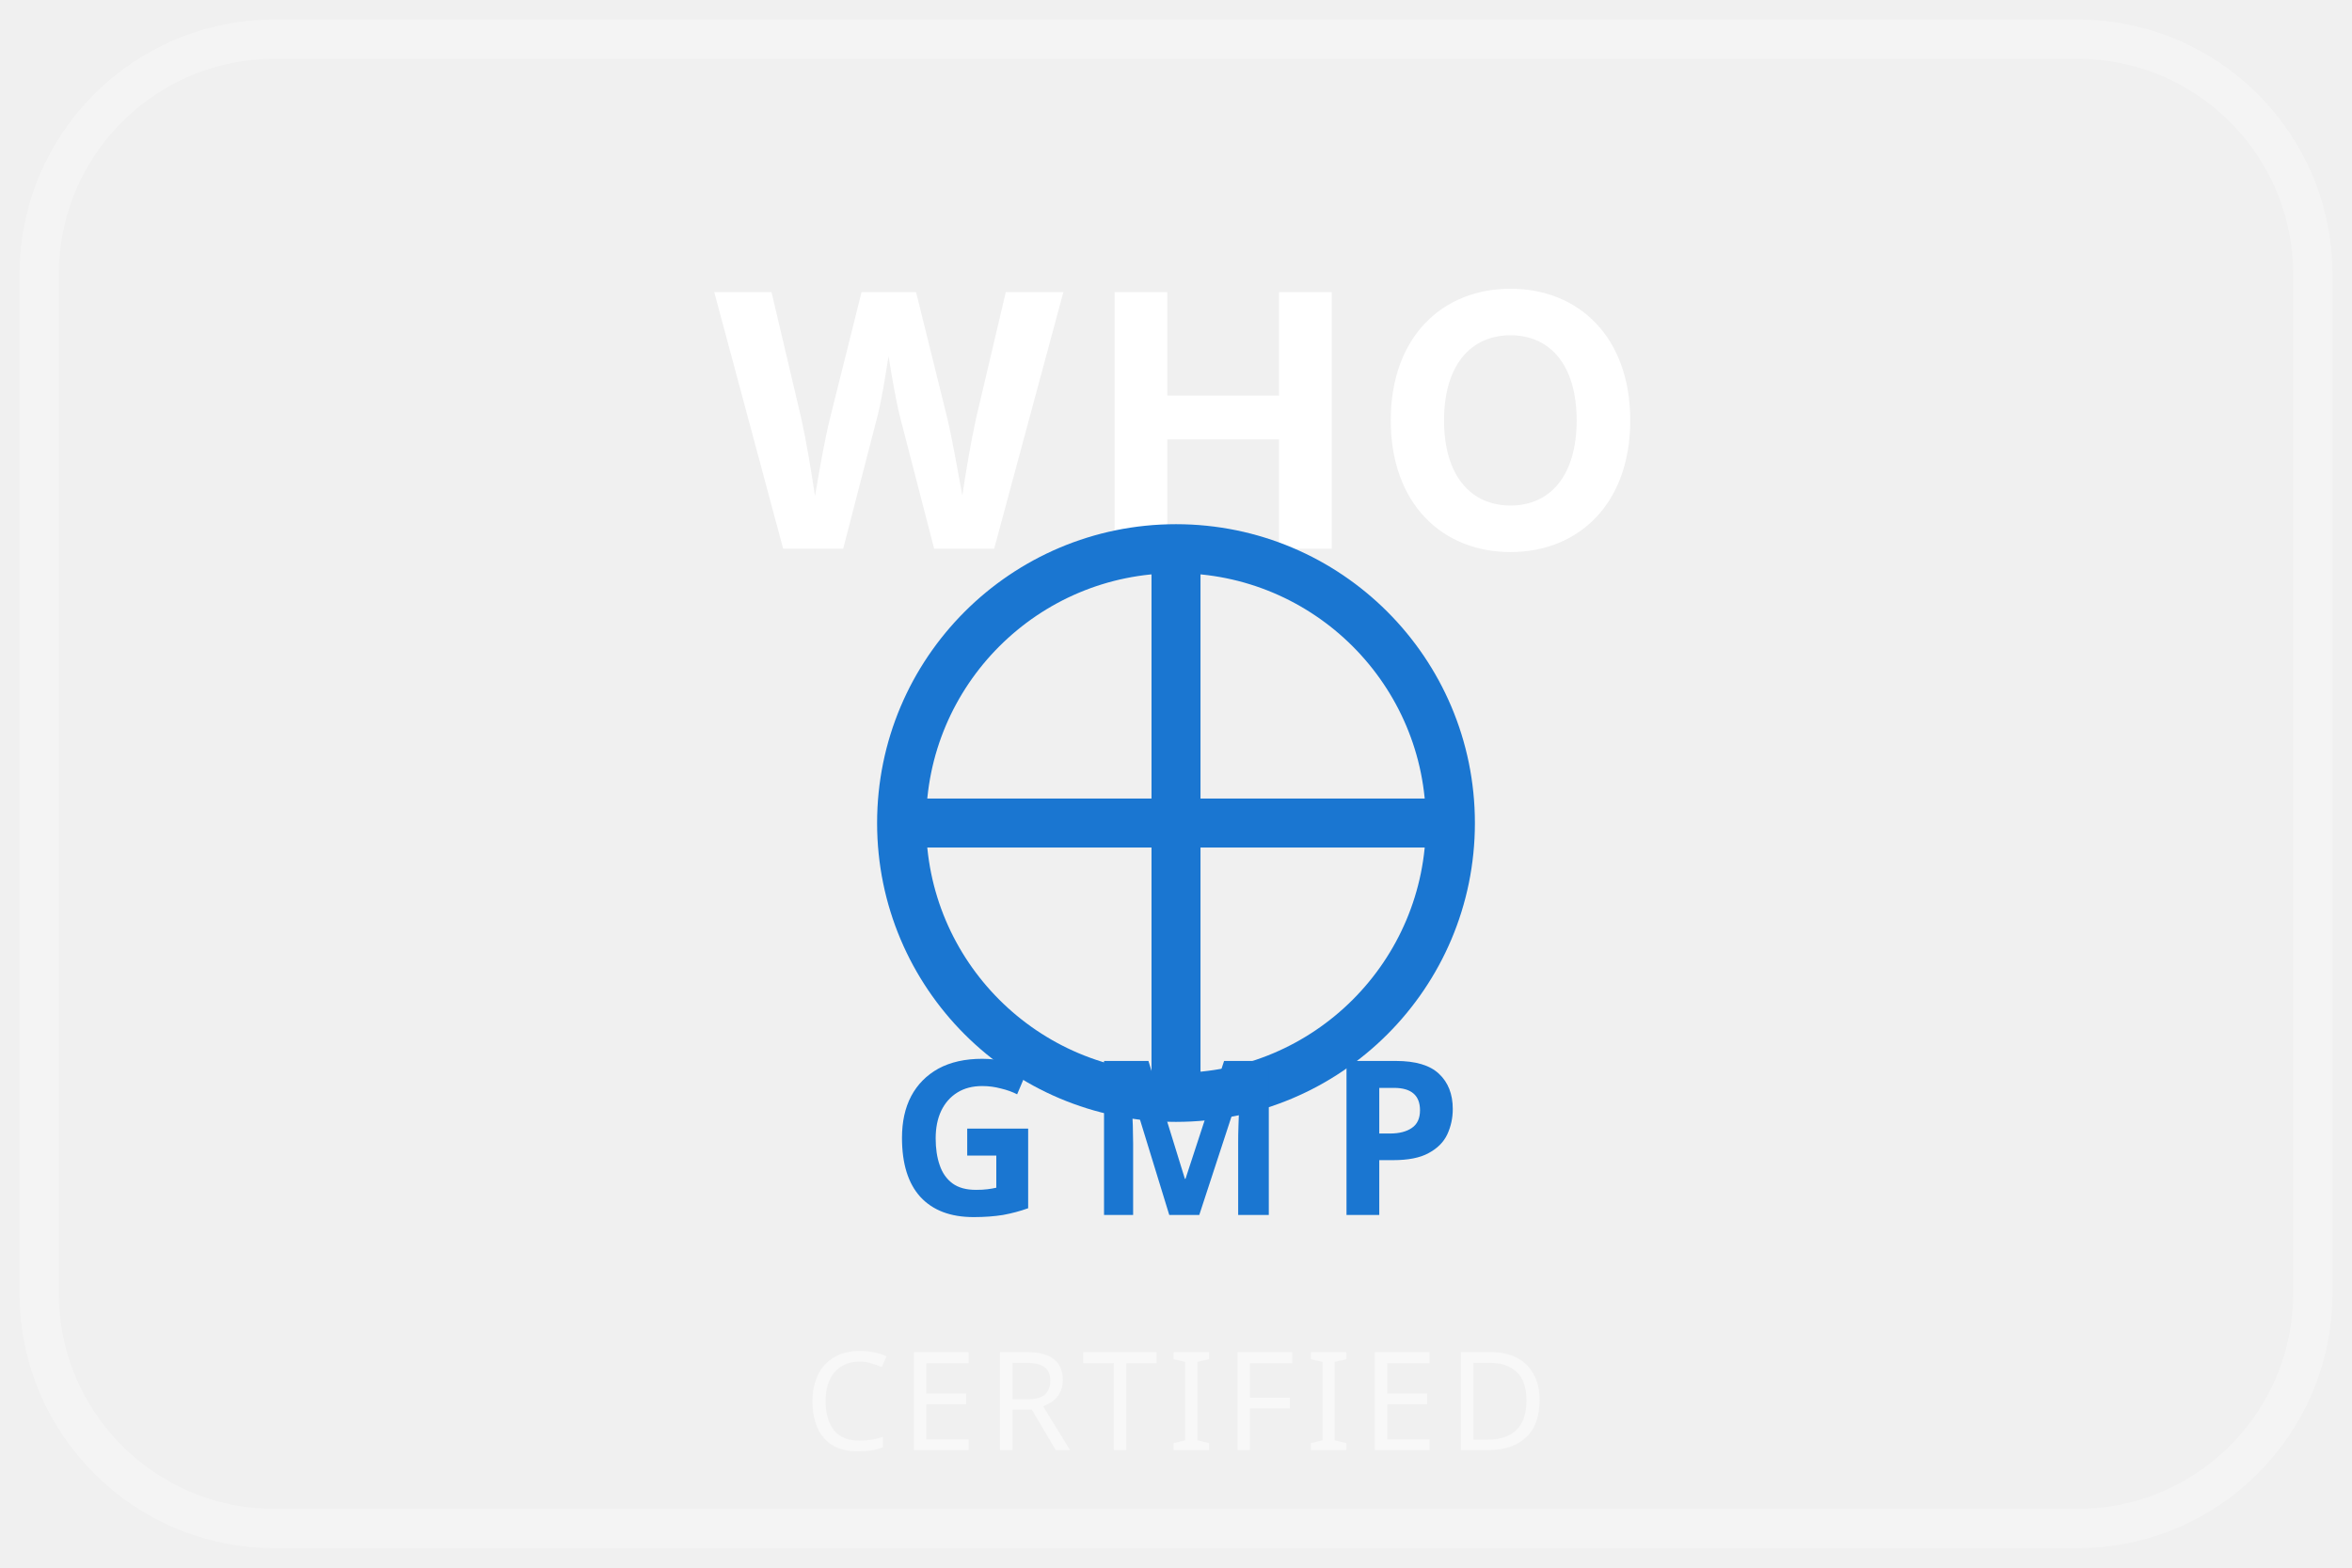
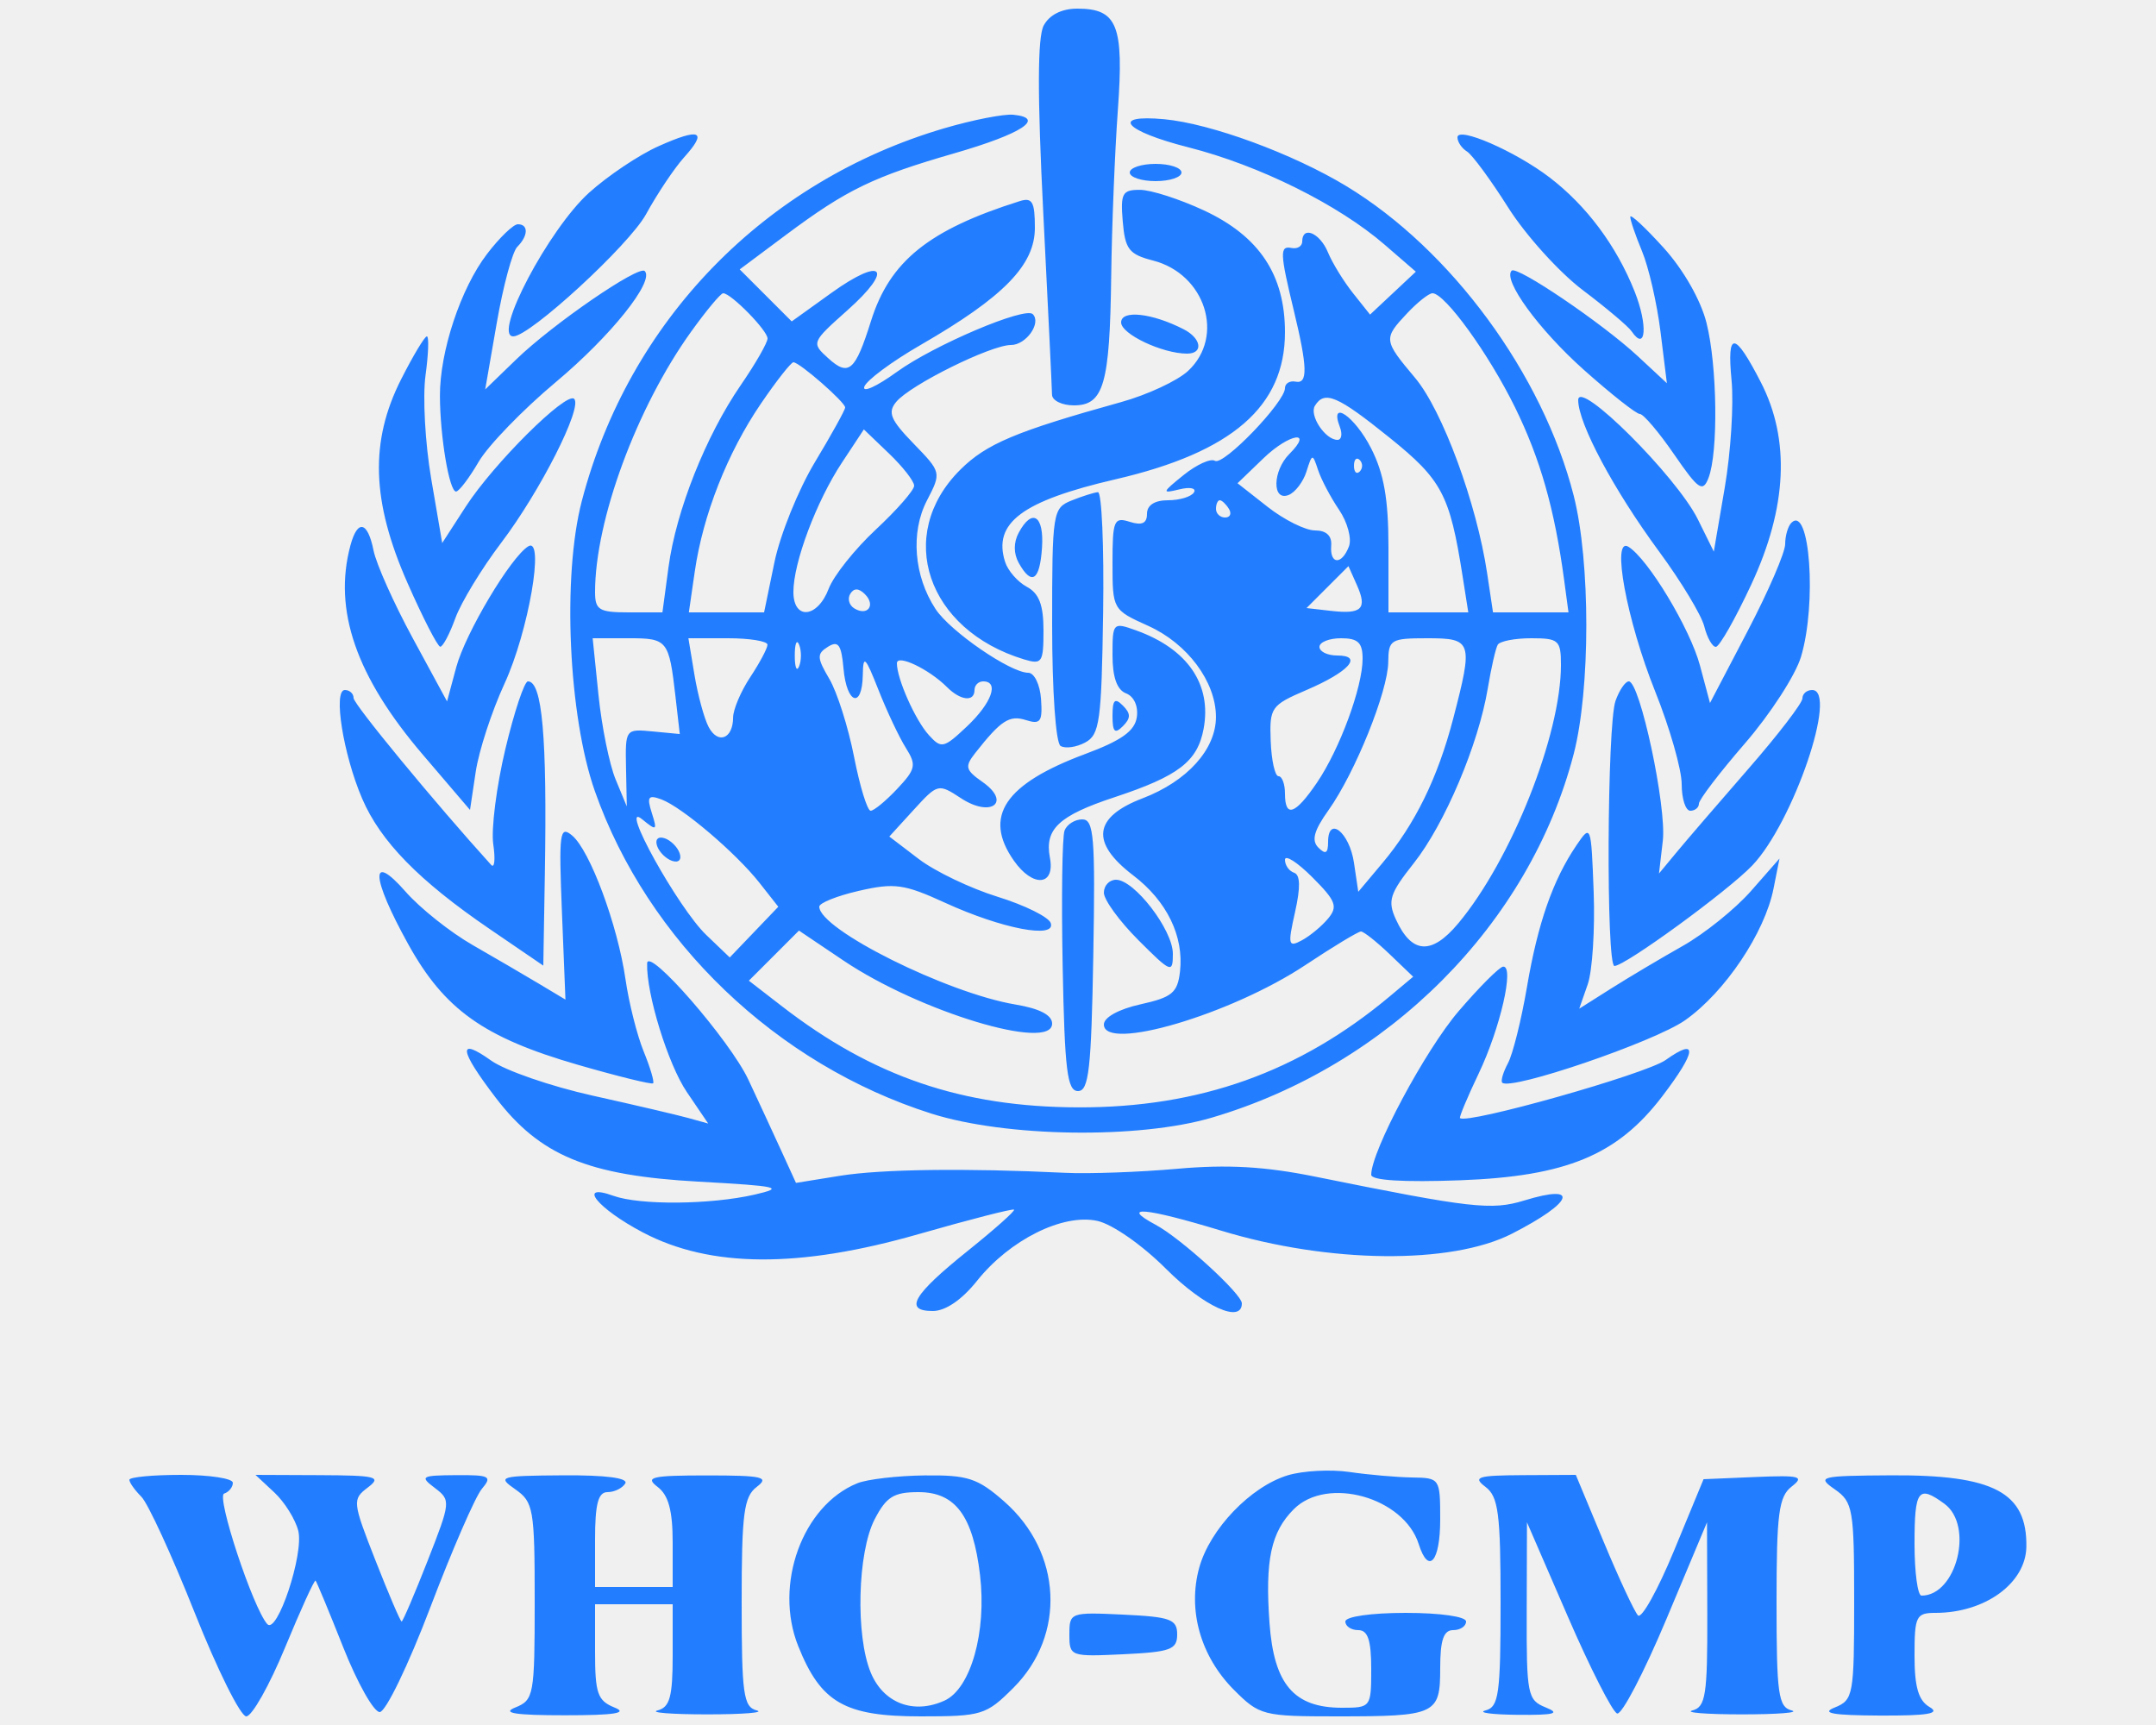
- <svg xmlns="http://www.w3.org/2000/svg" viewBox="0 0 120 80" width="120" height="80">
-   <rect x="2" y="2" width="116" height="76" rx="12" fill="none" stroke="#FFFFFF" stroke-width="2" opacity="0.3" />
-   <text x="60" y="28" font-family="'Inter', sans-serif" font-size="18" font-weight="700" fill="#FFFFFF" text-anchor="middle" letter-spacing="1">
-     WHO
-   </text>
-   <circle cx="60" cy="42" r="14" fill="none" stroke="#1A76D1" stroke-width="2.5" />
-   <line x1="46" y1="42" x2="74" y2="42" stroke="#1A76D1" stroke-width="2.5" />
-   <line x1="60" y1="28" x2="60" y2="56" stroke="#1A76D1" stroke-width="2.5" />
-   <text x="60" y="62" font-family="'Manrope', sans-serif" font-size="11" font-weight="600" fill="#1A76D1" text-anchor="middle" letter-spacing="2">
-     GMP
-   </text>
-   <text x="60" y="74" font-family="'Manrope', sans-serif" font-size="7" font-weight="400" fill="rgba(255,255,255,0.5)" text-anchor="middle" letter-spacing="0.5">
-     CERTIFIED
-   </text>
+ <svg xmlns="http://www.w3.org/2000/svg" width="250" height="200" viewBox="0 0 250 200" version="1.1">
+   <path d="M 121.023 2.957 C 120.298 4.312, 120.283 10.998, 120.974 24.707 C 121.523 35.593, 121.979 45.063, 121.986 45.750 C 121.994 46.438, 123.136 47, 124.525 47 C 127.986 47, 128.687 44.568, 128.851 32 C 128.926 26.225, 129.273 17.566, 129.622 12.757 C 130.336 2.921, 129.567 1, 124.913 1 C 123.115 1, 121.686 1.719, 121.023 2.957 M 109.500 14.869 C 88.666 20.993, 72.927 37.175, 67.464 58.087 C 65.184 66.816, 65.912 83.013, 68.976 91.723 C 75.092 109.106, 90.026 123.415, 108 129.114 C 116.644 131.854, 132.037 132.078, 140.500 129.587 C 160.991 123.555, 177.343 107.138, 182.472 87.448 C 184.430 79.930, 184.433 65.117, 182.478 57.460 C 178.885 43.384, 168.284 28.952, 156.126 21.585 C 149.909 17.818, 140.399 14.324, 135 13.824 C 128.677 13.239, 130.354 15.190, 137.798 17.081 C 146.004 19.165, 155.196 23.726, 160.572 28.382 L 164.173 31.500 161.520 33.987 L 158.866 36.474 156.888 33.987 C 155.800 32.619, 154.491 30.488, 153.980 29.250 C 153.045 26.990, 151 26.132, 151 28 C 151 28.550, 150.438 28.887, 149.750 28.750 C 148.378 28.476, 148.410 29.328, 150.024 36 C 151.612 42.569, 151.666 44.533, 150.250 44.250 C 149.563 44.112, 149 44.449, 149 44.997 C 149 46.621, 141.862 54.033, 140.881 53.427 C 140.386 53.121, 138.748 53.865, 137.240 55.081 C 134.719 57.114, 134.680 57.247, 136.751 56.739 C 137.990 56.435, 138.751 56.595, 138.442 57.093 C 138.134 57.592, 136.784 58, 135.441 58 C 133.891 58, 133 58.572, 133 59.567 C 133 60.680, 132.419 60.950, 131 60.500 C 129.168 59.919, 129 60.320, 129 65.281 C 129 70.664, 129.025 70.708, 133.148 72.567 C 137.697 74.618, 140.990 79.044, 140.996 83.115 C 141.002 86.876, 137.663 90.581, 132.489 92.557 C 126.782 94.737, 126.419 97.693, 131.395 101.487 C 135.309 104.473, 137.295 108.551, 136.827 112.643 C 136.545 115.104, 135.912 115.630, 132.250 116.442 C 129.730 117.001, 128 117.952, 128 118.780 C 128 121.968, 142.727 117.627, 151.364 111.893 C 154.589 109.752, 157.490 108, 157.809 108 C 158.129 108, 159.622 109.180, 161.127 110.622 L 163.864 113.244 161.182 115.492 C 150.674 124.301, 139.077 128.436, 125 128.390 C 111.536 128.346, 101.220 124.823, 90.668 116.665 L 86.836 113.702 89.740 110.799 L 92.643 107.895 97.807 111.370 C 106.626 117.305, 122 121.947, 122 118.676 C 122 117.689, 120.546 116.933, 117.750 116.466 C 109.813 115.140, 95 107.753, 95 105.120 C 95 104.690, 97.080 103.861, 99.621 103.279 C 103.720 102.341, 104.847 102.498, 109.586 104.668 C 116.160 107.678, 122.464 108.891, 121.842 107.027 C 121.608 106.324, 118.837 104.951, 115.685 103.975 C 112.533 103, 108.416 101.030, 106.538 99.596 L 103.121 96.991 105.946 93.897 C 108.736 90.843, 108.805 90.826, 111.437 92.551 C 114.925 94.836, 117.305 93.027, 113.925 90.660 C 111.941 89.270, 111.844 88.882, 113.091 87.298 C 116.069 83.515, 117.047 82.880, 118.961 83.488 C 120.650 84.024, 120.898 83.680, 120.714 81.058 C 120.596 79.370, 119.932 78.003, 119.230 78.002 C 117.159 77.999, 110.175 73.196, 108.480 70.609 C 105.971 66.781, 105.569 61.733, 107.479 58.040 C 109.167 54.776, 109.165 54.765, 105.929 51.426 C 103.252 48.665, 102.903 47.822, 103.926 46.589 C 105.557 44.623, 114.891 40, 117.228 40 C 118.983 40, 120.784 37.450, 119.755 36.422 C 118.856 35.522, 108.274 40.019, 103.993 43.120 C 101.673 44.801, 99.975 45.575, 100.220 44.841 C 100.464 44.107, 103.397 41.930, 106.736 40.003 C 116.389 34.434, 120 30.734, 120 26.414 C 120 23.397, 119.697 22.862, 118.250 23.318 C 107.694 26.641, 103.174 30.283, 100.995 37.223 C 99.172 43.028, 98.417 43.687, 96.046 41.542 C 94.064 39.748, 94.084 39.697, 98.273 35.965 C 103.727 31.106, 102.382 29.668, 96.400 33.964 L 91.804 37.265 88.789 34.250 L 85.774 31.235 91.137 27.234 C 98.174 21.984, 101.268 20.485, 110.688 17.766 C 118.507 15.508, 121.302 13.677, 117.500 13.303 C 116.400 13.195, 112.800 13.900, 109.500 14.869 M 76.339 16.960 C 74.077 17.972, 70.460 20.396, 68.302 22.346 C 63.624 26.572, 57.072 39, 59.521 39 C 61.447 39, 72.946 28.421, 74.907 24.846 C 76.218 22.456, 78.202 19.489, 79.316 18.254 C 82.095 15.172, 81.200 14.783, 76.339 16.960 M 169 15.928 C 169 16.452, 169.496 17.189, 170.103 17.564 C 170.710 17.939, 172.863 20.865, 174.887 24.068 C 176.912 27.270, 180.804 31.577, 183.535 33.639 C 186.266 35.701, 188.813 37.850, 189.196 38.415 C 190.863 40.877, 191.100 37.706, 189.542 33.791 C 187.428 28.483, 183.957 23.832, 179.667 20.560 C 175.676 17.516, 169 14.616, 169 15.928 M 131 20 C 131 20.550, 132.350 21, 134 21 C 135.650 21, 137 20.550, 137 20 C 137 19.450, 135.650 19, 134 19 C 132.350 19, 131 19.450, 131 20 M 130.190 25.692 C 130.460 28.907, 130.914 29.491, 133.705 30.209 C 139.769 31.770, 142.065 38.998, 137.769 43 C 136.543 44.143, 133.055 45.769, 130.019 46.613 C 117.778 50.017, 114.362 51.455, 111.329 54.480 C 103.757 62.031, 107.474 73.039, 118.750 76.453 C 120.824 77.081, 121 76.819, 121 73.103 C 121 70.141, 120.487 68.796, 119.068 68.036 C 118.005 67.467, 116.870 66.165, 116.545 65.142 C 115.112 60.625, 118.512 58.085, 129.355 55.570 C 142.878 52.434, 149 47.122, 149 38.524 C 149 31.859, 146.023 27.385, 139.596 24.392 C 136.793 23.087, 133.460 22.015, 132.190 22.010 C 130.136 22.001, 129.914 22.410, 130.190 25.692 M 189.041 25.128 C 189.018 25.473, 189.631 27.273, 190.402 29.128 C 191.174 30.983, 192.138 35.184, 192.545 38.465 L 193.284 44.431 189.892 41.279 C 185.822 37.498, 175.896 30.771, 175.286 31.380 C 174.221 32.445, 178.427 38.220, 183.671 42.894 C 186.821 45.702, 189.738 48, 190.152 48 C 190.565 48, 192.353 50.107, 194.125 52.682 C 196.940 56.774, 197.442 57.120, 198.103 55.432 C 199.259 52.480, 199.134 42.417, 197.879 37.436 C 197.213 34.788, 195.204 31.267, 192.920 28.743 C 190.809 26.409, 189.064 24.783, 189.041 25.128 M 56.467 29.455 C 53.413 33.458, 50.995 40.751, 51.011 45.909 C 51.025 50.635, 52.100 57.003, 52.881 56.990 C 53.221 56.985, 54.400 55.436, 55.500 53.548 C 56.600 51.660, 60.625 47.501, 64.445 44.306 C 70.818 38.975, 75.928 32.594, 74.760 31.426 C 74.060 30.727, 64.097 37.574, 59.881 41.650 L 56.262 45.150 57.611 37.395 C 58.353 33.130, 59.419 29.181, 59.980 28.620 C 61.261 27.339, 61.298 26, 60.051 26 C 59.529 26, 57.916 27.555, 56.467 29.455 M 80.135 38.462 C 73.826 47.246, 69 60.325, 69 68.636 C 69 70.718, 69.466 71, 72.906 71 L 76.812 71 77.518 65.750 C 78.398 59.210, 81.835 50.554, 85.898 44.648 C 87.604 42.168, 89 39.737, 89 39.244 C 89 38.316, 84.765 34, 83.855 34 C 83.571 34, 81.897 36.008, 80.135 38.462 M 163.174 36.314 C 160.391 39.277, 160.410 39.432, 164.095 43.821 C 167.262 47.594, 171.224 58.340, 172.442 66.463 L 173.123 71 177.498 71 L 181.874 71 181.370 67.250 C 180.262 59.019, 178.610 53.211, 175.677 47.236 C 172.625 41.020, 167.547 34, 166.102 34 C 165.687 34, 164.370 35.042, 163.174 36.314 M 130 37.383 C 130 38.738, 134.784 41, 137.649 41 C 139.571 41, 139.322 39.235, 137.250 38.174 C 133.573 36.289, 130 35.899, 130 37.383 M 46.517 43.967 C 42.862 51.179, 43.077 58.114, 47.250 67.585 C 49.038 71.642, 50.747 74.970, 51.049 74.981 C 51.351 74.991, 52.138 73.507, 52.798 71.682 C 53.458 69.857, 55.851 65.920, 58.117 62.932 C 62.624 56.989, 67.571 47.238, 66.582 46.248 C 65.687 45.354, 57.245 53.737, 54.013 58.729 L 51.276 62.957 49.999 55.496 C 49.298 51.393, 49.002 46.003, 49.342 43.518 C 49.683 41.033, 49.753 39, 49.498 39 C 49.243 39, 47.901 41.235, 46.517 43.967 M 200.782 44.087 C 201.048 46.848, 200.693 52.447, 199.995 56.529 L 198.725 63.952 196.870 60.202 C 194.410 55.229, 183 43.864, 183 46.386 C 183 49.090, 187.114 56.791, 192.379 63.942 C 194.935 67.414, 197.294 71.323, 197.621 72.628 C 197.949 73.932, 198.551 75, 198.960 75 C 199.369 75, 201.223 71.737, 203.080 67.750 C 207.232 58.833, 207.602 50.968, 204.180 44.318 C 201.127 38.384, 200.229 38.323, 200.782 44.087 M 88.230 46.802 C 84.353 52.491, 81.515 59.692, 80.565 66.250 L 79.877 71 84.239 71 L 88.600 71 89.799 65.192 C 90.459 61.997, 92.574 56.768, 94.500 53.571 C 96.425 50.374, 98 47.527, 98 47.245 C 98 46.626, 92.708 42.002, 92 42.003 C 91.725 42.004, 90.028 44.163, 88.230 46.802 M 152.473 47.044 C 151.787 48.154, 153.671 51, 155.091 51 C 155.556 51, 155.678 50.325, 155.362 49.500 C 154.103 46.220, 157.086 48.249, 158.980 51.960 C 160.478 54.897, 161 57.868, 161 63.460 L 161 71 165.628 71 L 170.256 71 169.587 66.750 C 168.109 57.351, 167.205 55.639, 161.135 50.750 C 155.075 45.869, 153.591 45.234, 152.473 47.044 M 97.623 53.644 C 94.662 58.130, 92 65.222, 92 68.626 C 92 71.926, 94.793 71.674, 96.092 68.257 C 96.666 66.748, 99.130 63.656, 101.568 61.386 C 104.005 59.116, 106 56.835, 106 56.316 C 106 55.798, 104.688 54.117, 103.084 52.581 L 100.169 49.788 97.623 53.644 M 146.500 53.139 L 143.500 56.028 146.985 58.764 C 148.901 60.269, 151.376 61.500, 152.485 61.500 C 153.790 61.500, 154.451 62.116, 154.361 63.250 C 154.186 65.461, 155.581 65.535, 156.416 63.359 C 156.762 62.457, 156.248 60.544, 155.273 59.109 C 154.298 57.674, 153.203 55.600, 152.839 54.500 C 152.197 52.557, 152.158 52.562, 151.490 54.681 C 151.112 55.880, 150.172 57.104, 149.401 57.399 C 147.486 58.134, 147.566 54.577, 149.508 52.635 C 152.368 49.775, 149.493 50.257, 146.500 53.139 M 157 54 C 157 54.733, 157.300 55.033, 157.667 54.667 C 158.033 54.300, 158.033 53.700, 157.667 53.333 C 157.300 52.967, 157 53.267, 157 54 M 124.250 58.031 C 122.073 58.906, 122 59.371, 122 72.409 C 122 80.123, 122.419 86.141, 122.979 86.487 C 123.518 86.820, 124.802 86.641, 125.833 86.089 C 127.514 85.190, 127.730 83.628, 127.914 71.043 C 128.027 63.319, 127.755 57.029, 127.310 57.063 C 126.864 57.098, 125.487 57.534, 124.250 58.031 M 141 59 C 141 59.550, 141.477 60, 142.059 60 C 142.641 60, 142.840 59.550, 142.500 59 C 142.160 58.450, 141.684 58, 141.441 58 C 141.198 58, 141 58.450, 141 59 M 118.120 61.776 C 117.517 62.902, 117.522 64.182, 118.134 65.276 C 119.630 67.949, 120.569 67.330, 120.827 63.500 C 121.079 59.755, 119.679 58.863, 118.120 61.776 M 207.719 60.615 C 207.323 61.010, 207 62.123, 207 63.088 C 207 64.053, 205.039 68.593, 202.642 73.175 L 198.283 81.508 197.117 77.149 C 195.977 72.886, 191.105 64.801, 188.829 63.394 C 186.816 62.150, 188.620 71.920, 191.926 80.167 C 193.617 84.383, 195 89.221, 195 90.917 C 195 92.612, 195.450 94, 196 94 C 196.550 94, 197 93.629, 197 93.176 C 197 92.722, 199.402 89.577, 202.338 86.187 C 205.274 82.796, 208.199 78.278, 208.838 76.145 C 210.688 69.973, 209.859 58.475, 207.719 60.615 M 40.630 63.250 C 38.625 70.733, 41.287 78.434, 49 87.465 L 54.500 93.905 55.163 89.483 C 55.527 87.051, 57.026 82.460, 58.493 79.280 C 61.282 73.237, 63.201 62.139, 61.249 63.346 C 59.213 64.604, 53.967 73.410, 52.906 77.350 L 51.837 81.319 47.859 73.988 C 45.671 69.956, 43.627 65.384, 43.316 63.828 C 42.635 60.426, 41.455 60.172, 40.630 63.250 M 153.930 68.070 L 151.500 70.500 154.341 70.825 C 157.919 71.235, 158.567 70.587, 157.337 67.830 L 156.360 65.640 153.930 68.070 M 98.597 68.844 C 98.251 69.404, 98.455 70.163, 99.050 70.531 C 100.588 71.481, 101.580 70.180, 100.296 68.896 C 99.578 68.178, 99.019 68.161, 98.597 68.844 M 129 75.945 C 129 78.513, 129.520 79.986, 130.570 80.389 C 131.492 80.742, 132.008 81.883, 131.820 83.152 C 131.583 84.755, 130.041 85.856, 125.842 87.418 C 116.489 90.899, 113.970 94.657, 117.557 99.777 C 119.768 102.935, 122.372 102.727, 121.744 99.444 C 121.109 96.122, 122.771 94.567, 129.237 92.431 C 136.648 89.984, 138.855 88.291, 139.564 84.508 C 140.531 79.354, 137.711 75.234, 131.750 73.092 C 129.056 72.124, 129 72.182, 129 75.945 M 69.400 80.601 C 69.772 84.231, 70.662 88.618, 71.378 90.351 L 72.680 93.500 72.590 89 C 72.501 84.536, 72.525 84.502, 75.662 84.802 L 78.824 85.104 78.330 80.802 C 77.571 74.198, 77.413 74, 72.893 74 L 68.724 74 69.400 80.601 M 80.528 78.250 C 80.915 80.588, 81.653 83.300, 82.166 84.278 C 83.247 86.336, 84.997 85.667, 85.007 83.191 C 85.010 82.261, 85.907 80.150, 87 78.500 C 88.093 76.850, 88.990 75.162, 88.993 74.750 C 88.997 74.338, 86.935 74, 84.412 74 L 79.824 74 80.528 78.250 M 92.158 76 C 92.158 77.375, 92.385 77.938, 92.662 77.250 C 92.940 76.563, 92.940 75.438, 92.662 74.750 C 92.385 74.063, 92.158 74.625, 92.158 76 M 96.009 74.986 C 94.699 75.803, 94.717 76.252, 96.164 78.708 C 97.068 80.243, 98.360 84.313, 99.034 87.750 C 99.709 91.188, 100.573 94, 100.956 94 C 101.338 94, 102.726 92.856, 104.040 91.458 C 106.187 89.172, 106.287 88.692, 105.035 86.708 C 104.268 85.493, 102.843 82.475, 101.867 80 C 100.332 76.105, 100.087 75.870, 100.047 78.250 C 99.979 82.219, 98.178 81.638, 97.810 77.528 C 97.561 74.739, 97.207 74.239, 96.009 74.986 M 153 75 C 153 75.550, 153.927 76, 155.059 76 C 158.112 76, 156.428 77.888, 151.485 80.006 C 147.379 81.767, 147.197 82.026, 147.345 85.918 C 147.430 88.157, 147.838 89.991, 148.250 89.994 C 148.662 89.997, 149 90.900, 149 92 C 149 94.863, 150.174 94.465, 152.707 90.743 C 155.349 86.860, 158 79.664, 158 76.374 C 158 74.508, 157.465 74, 155.500 74 C 154.125 74, 153 74.450, 153 75 M 160.976 76.750 C 160.947 80.141, 157.132 89.602, 154.047 93.935 C 152.351 96.316, 152.046 97.446, 152.877 98.277 C 153.708 99.108, 154 98.936, 154 97.617 C 154 94.517, 156.478 96.508, 157 100.028 L 157.500 103.397 160.298 100.065 C 164.088 95.551, 166.715 90.191, 168.505 83.320 C 170.837 74.368, 170.718 74, 165.500 74 C 161.263 74, 160.999 74.161, 160.976 76.750 M 173.674 74.750 C 173.430 75.162, 172.910 77.440, 172.517 79.811 C 171.444 86.294, 167.525 95.549, 163.932 100.086 C 161.141 103.610, 160.877 104.436, 161.859 106.589 C 163.695 110.619, 165.998 110.765, 169.101 107.048 C 175.249 99.684, 181 85.212, 181 77.106 C 181 74.233, 180.742 74, 177.559 74 C 175.666 74, 173.918 74.338, 173.674 74.750 M 104 76.900 C 104 78.696, 106.127 83.483, 107.695 85.215 C 109.154 86.828, 109.427 86.767, 112.125 84.220 C 114.993 81.513, 115.896 79, 114 79 C 113.450 79, 113 79.450, 113 80 C 113 81.413, 111.383 81.240, 109.801 79.658 C 107.716 77.573, 104 75.806, 104 76.900 M 58.598 86.848 C 57.570 91.164, 56.939 96.128, 57.196 97.879 C 57.453 99.630, 57.344 100.711, 56.955 100.281 C 50.422 93.072, 41 81.647, 41 80.933 C 41 80.420, 40.545 80, 39.988 80 C 38.605 80, 39.792 87.457, 41.992 92.589 C 44.122 97.557, 48.583 102.117, 56.805 107.728 L 63 111.957 63.180 101.228 C 63.445 85.403, 62.879 79, 61.215 79 C 60.804 79, 59.627 82.532, 58.598 86.848 M 187.330 81.250 C 186.342 84.014, 186.226 111.990, 187.202 111.996 C 188.430 112.003, 200.393 103.281, 203.196 100.334 C 207.947 95.341, 213.176 80, 210.128 80 C 209.508 80, 209 80.438, 209 80.974 C 209 81.510, 206.188 85.176, 202.750 89.120 C 199.313 93.065, 195.571 97.413, 194.435 98.783 L 192.370 101.274 192.813 97.479 C 193.271 93.555, 190.163 79, 188.867 79 C 188.464 79, 187.773 80.013, 187.330 81.250 M 129 83 C 129 84.867, 129.267 85.133, 130.200 84.200 C 131.133 83.267, 131.133 82.733, 130.200 81.800 C 129.267 80.867, 129 81.133, 129 83 M 75.579 94.248 C 76.234 96.312, 76.148 96.369, 74.465 94.992 C 71.658 92.695, 78.620 105.262, 81.890 108.395 L 84.618 111.008 87.433 108.070 L 90.248 105.131 88.078 102.372 C 85.346 98.899, 79.073 93.564, 76.685 92.683 C 75.166 92.122, 74.985 92.379, 75.579 94.248 M 123.440 96.296 C 123.166 97.009, 123.068 104.096, 123.221 112.046 C 123.454 124.103, 123.749 126.500, 125 126.500 C 126.258 126.500, 126.544 123.961, 126.775 110.750 C 127.015 97.043, 126.849 95, 125.494 95 C 124.638 95, 123.713 95.583, 123.440 96.296 M 65.158 105.721 L 65.566 115.895 62.533 114.079 C 60.865 113.080, 57.381 111.047, 54.792 109.561 C 52.202 108.075, 48.714 105.300, 47.042 103.395 C 42.858 98.630, 43.013 101.678, 47.352 109.500 C 51.544 117.057, 56.111 120.303, 66.969 123.444 C 71.627 124.792, 75.571 125.762, 75.732 125.601 C 75.894 125.439, 75.401 123.775, 74.636 121.904 C 73.872 120.032, 72.924 116.268, 72.530 113.539 C 71.622 107.247, 68.403 98.579, 66.337 96.865 C 64.900 95.672, 64.788 96.515, 65.158 105.721 M 182.801 98 C 180.070 102.020, 178.323 107.019, 177.060 114.429 C 176.411 118.239, 175.420 122.215, 174.859 123.264 C 174.297 124.313, 173.998 125.332, 174.194 125.528 C 175.154 126.487, 191.829 120.796, 195.388 118.295 C 200.006 115.049, 204.632 108.164, 205.652 103.021 L 206.342 99.541 203.034 103.309 C 201.214 105.381, 197.650 108.248, 195.113 109.679 C 192.576 111.110, 188.840 113.331, 186.811 114.614 L 183.122 116.947 184.106 114.126 C 184.647 112.574, 184.957 107.748, 184.795 103.402 C 184.504 95.617, 184.475 95.537, 182.801 98 M 76.188 98.063 C 76.428 98.784, 77.216 99.572, 77.938 99.813 C 78.688 100.063, 79.063 99.688, 78.813 98.938 C 78.572 98.216, 77.784 97.428, 77.063 97.188 C 76.313 96.938, 75.938 97.313, 76.188 98.063 M 149 99.686 C 149 100.317, 149.476 100.992, 150.057 101.186 C 150.778 101.426, 150.813 102.877, 150.169 105.744 C 149.311 109.564, 149.382 109.866, 150.944 109.030 C 151.890 108.524, 153.267 107.383, 154.004 106.495 C 155.159 105.104, 154.906 104.445, 152.172 101.710 C 150.427 99.966, 149 99.055, 149 99.686 M 128 103.500 C 128 104.325, 129.800 106.800, 132 109 C 135.799 112.799, 136 112.878, 136 110.577 C 136 107.815, 131.533 102, 129.411 102 C 128.635 102, 128 102.675, 128 103.500 M 75.038 111.701 C 74.927 115.186, 77.462 123.402, 79.637 126.607 L 82.119 130.264 79.810 129.623 C 78.539 129.270, 73.541 128.101, 68.702 127.025 C 63.863 125.948, 58.575 124.122, 56.952 122.966 C 53.041 120.181, 53.222 121.693, 57.465 127.250 C 62.613 133.992, 68.163 136.292, 81 137.003 C 90.327 137.520, 91.053 137.687, 87.500 138.505 C 82.397 139.678, 74.189 139.749, 71.132 138.645 C 66.839 137.096, 69.266 140.113, 74.548 142.893 C 82.349 147, 92.647 147.063, 106.504 143.091 C 112.454 141.385, 117.440 140.107, 117.584 140.250 C 117.727 140.394, 115.323 142.534, 112.241 145.006 C 105.844 150.136, 104.759 152, 108.167 152 C 109.635 152, 111.536 150.702, 113.295 148.498 C 117.088 143.744, 123.250 140.676, 127.244 141.554 C 128.987 141.936, 132.448 144.352, 135.210 147.115 C 139.581 151.485, 144 153.497, 144 151.116 C 144 150.014, 136.931 143.569, 134.003 142.002 C 129.771 139.737, 132.803 140.009, 141.596 142.684 C 154.100 146.489, 168.275 146.637, 175.323 143.036 C 182.455 139.393, 183.269 137.184, 176.741 139.187 C 172.948 140.352, 170.598 140.083, 152.500 136.421 C 146.676 135.242, 142.324 134.995, 136.500 135.511 C 132.100 135.901, 126.250 136.111, 123.500 135.978 C 111.986 135.421, 102.184 135.551, 97.399 136.323 L 92.298 137.147 90.550 133.323 C 89.589 131.221, 87.894 127.562, 86.784 125.192 C 84.645 120.626, 75.103 109.666, 75.038 111.701 M 169.132 117.244 C 165.254 121.769, 159 133.474, 159 136.207 C 159 136.859, 162.719 137.089, 169.312 136.845 C 181.622 136.389, 187.545 133.930, 192.741 127.118 C 196.760 121.848, 196.916 120.211, 193.144 122.898 C 190.853 124.529, 170.065 130.398, 169.297 129.630 C 169.186 129.519, 170.160 127.194, 171.462 124.464 C 173.971 119.206, 175.630 111.950, 174.295 112.074 C 173.858 112.114, 171.534 114.441, 169.132 117.244 M 149.315 171.052 C 145.005 172.366, 140.291 177.286, 139.056 181.760 C 137.692 186.700, 139.222 192.069, 143.101 195.947 C 146.044 198.890, 146.471 199, 154.995 199 C 166.549 199, 167 198.790, 167 193.393 C 167 190.155, 167.394 189, 168.500 189 C 169.325 189, 170 188.550, 170 188 C 170 187.429, 167 187, 163 187 C 159 187, 156 187.429, 156 188 C 156 188.550, 156.675 189, 157.500 189 C 158.611 189, 159 190.167, 159 193.500 C 159 197.948, 158.961 198, 155.611 198 C 150.039 198, 147.721 195.293, 147.207 188.185 C 146.679 180.886, 147.375 177.625, 150.025 174.975 C 153.889 171.111, 162.786 173.600, 164.508 179.026 C 165.649 182.620, 167 181.074, 167 176.175 C 167 171.408, 166.961 171.349, 163.750 171.301 C 161.963 171.274, 158.700 170.989, 156.500 170.667 C 154.300 170.345, 151.067 170.518, 149.315 171.052 M 15 171.571 C 15 171.886, 15.627 172.770, 16.393 173.536 C 17.159 174.302, 19.938 180.345, 22.568 186.964 C 25.198 193.584, 27.892 199, 28.554 199 C 29.217 199, 31.243 195.405, 33.057 191.011 C 34.871 186.617, 36.462 183.130, 36.591 183.261 C 36.721 183.392, 38.166 186.875, 39.802 191 C 41.438 195.125, 43.341 198.500, 44.031 198.500 C 44.721 198.500, 47.358 193.044, 49.893 186.376 C 52.427 179.708, 55.118 173.520, 55.872 172.626 C 57.107 171.163, 56.807 171.003, 52.872 171.032 C 48.837 171.061, 48.648 171.175, 50.415 172.513 C 52.288 173.930, 52.269 174.120, 49.577 180.981 C 48.062 184.842, 46.709 188, 46.570 188 C 46.430 188, 45.070 184.824, 43.547 180.942 C 40.870 174.119, 40.840 173.836, 42.639 172.473 C 44.295 171.219, 43.679 171.060, 37.061 171.032 L 29.623 171 31.799 173.028 C 32.996 174.143, 34.250 176.150, 34.586 177.487 C 35.259 180.168, 32.125 189.581, 30.988 188.296 C 29.330 186.424, 25.054 173.482, 25.990 173.170 C 26.545 172.985, 27 172.421, 27 171.917 C 27 171.412, 24.300 171, 21 171 C 17.700 171, 15 171.257, 15 171.571 M 59.750 172.674 C 61.860 174.146, 62 174.953, 62 185.654 C 62 196.552, 61.899 197.105, 59.750 197.969 C 58.130 198.620, 59.739 198.873, 65.500 198.873 C 71.261 198.873, 72.870 198.620, 71.250 197.969 C 69.297 197.184, 69 196.335, 69 191.532 L 69 186 73.500 186 L 78 186 78 191.927 C 78 196.730, 77.668 197.940, 76.250 198.311 C 75.287 198.562, 77.875 198.768, 82 198.768 C 86.125 198.768, 88.713 198.562, 87.750 198.311 C 86.205 197.907, 86 196.438, 86 185.787 C 86 175.468, 86.253 173.528, 87.750 172.392 C 89.254 171.250, 88.448 171.064, 82 171.064 C 75.552 171.064, 74.746 171.250, 76.250 172.392 C 77.517 173.354, 78 175.138, 78 178.860 L 78 184 73.500 184 L 69 184 69 178.500 C 69 174.378, 69.361 173, 70.441 173 C 71.234 173, 72.160 172.550, 72.500 172 C 72.893 171.364, 70.273 171.019, 65.309 171.052 C 57.918 171.102, 57.620 171.189, 59.750 172.674 M 99.418 171.969 C 93.045 174.547, 89.708 183.731, 92.557 190.850 C 95.184 197.415, 97.941 199, 106.735 199 C 113.857 199, 114.353 198.847, 117.521 195.679 C 123.630 189.570, 123.155 179.978, 116.453 174.093 C 113.366 171.382, 112.224 171.008, 107.215 171.063 C 104.072 171.098, 100.563 171.506, 99.418 171.969 M 172.250 172.392 C 173.747 173.528, 174 175.468, 174 185.787 C 174 196.438, 173.795 197.907, 172.250 198.311 C 171.287 198.562, 172.975 198.792, 176 198.821 C 180.236 198.861, 180.983 198.665, 179.250 197.969 C 177.118 197.112, 177.002 196.524, 177.031 186.782 L 177.061 176.500 181.796 187.422 C 184.400 193.429, 186.974 198.488, 187.516 198.665 C 188.057 198.842, 190.623 193.927, 193.219 187.743 L 197.937 176.500 197.969 187.177 C 197.996 196.520, 197.781 197.910, 196.250 198.311 C 195.287 198.562, 197.875 198.768, 202 198.768 C 206.125 198.768, 208.713 198.562, 207.750 198.311 C 206.205 197.907, 206 196.438, 206 185.787 C 206 175.481, 206.255 173.522, 207.750 172.357 C 209.275 171.169, 208.731 171.027, 203.519 171.247 L 197.537 171.500 194.110 179.792 C 192.226 184.352, 190.346 187.727, 189.932 187.292 C 189.519 186.856, 187.728 183.012, 185.952 178.750 L 182.723 171 176.611 171.032 C 171.315 171.059, 170.733 171.241, 172.250 172.392 M 212.750 172.674 C 214.860 174.146, 215 174.953, 215 185.654 C 215 196.552, 214.899 197.105, 212.750 197.969 C 211.103 198.631, 212.512 198.882, 218 198.906 C 223.561 198.931, 225.047 198.676, 223.750 197.920 C 222.456 197.166, 222 195.610, 222 191.950 C 222 187.372, 222.183 187, 224.435 187 C 230.179 187, 234.906 183.559, 234.968 179.332 C 235.061 173.026, 231.191 170.982, 219.300 171.052 C 211.008 171.102, 210.630 171.196, 212.750 172.674 M 101.419 176.156 C 99.436 179.992, 99.190 189.630, 100.966 193.918 C 102.440 197.475, 105.937 198.805, 109.523 197.171 C 112.564 195.786, 114.420 189.227, 113.640 182.624 C 112.828 175.750, 110.789 173, 106.503 173 C 103.641 173, 102.772 173.540, 101.419 176.156 M 222 179 C 222 182.300, 222.364 185, 222.809 185 C 226.880 185, 228.908 176.868, 225.465 174.351 C 222.434 172.134, 222 172.716, 222 179 M 124 189.500 C 124 192.049, 124.112 192.090, 130.250 191.798 C 135.734 191.536, 136.500 191.255, 136.500 189.500 C 136.500 187.745, 135.734 187.464, 130.250 187.202 C 124.112 186.910, 124 186.951, 124 189.500" stroke="none" fill="#237EFF" fill-rule="evenodd" />
</svg>
